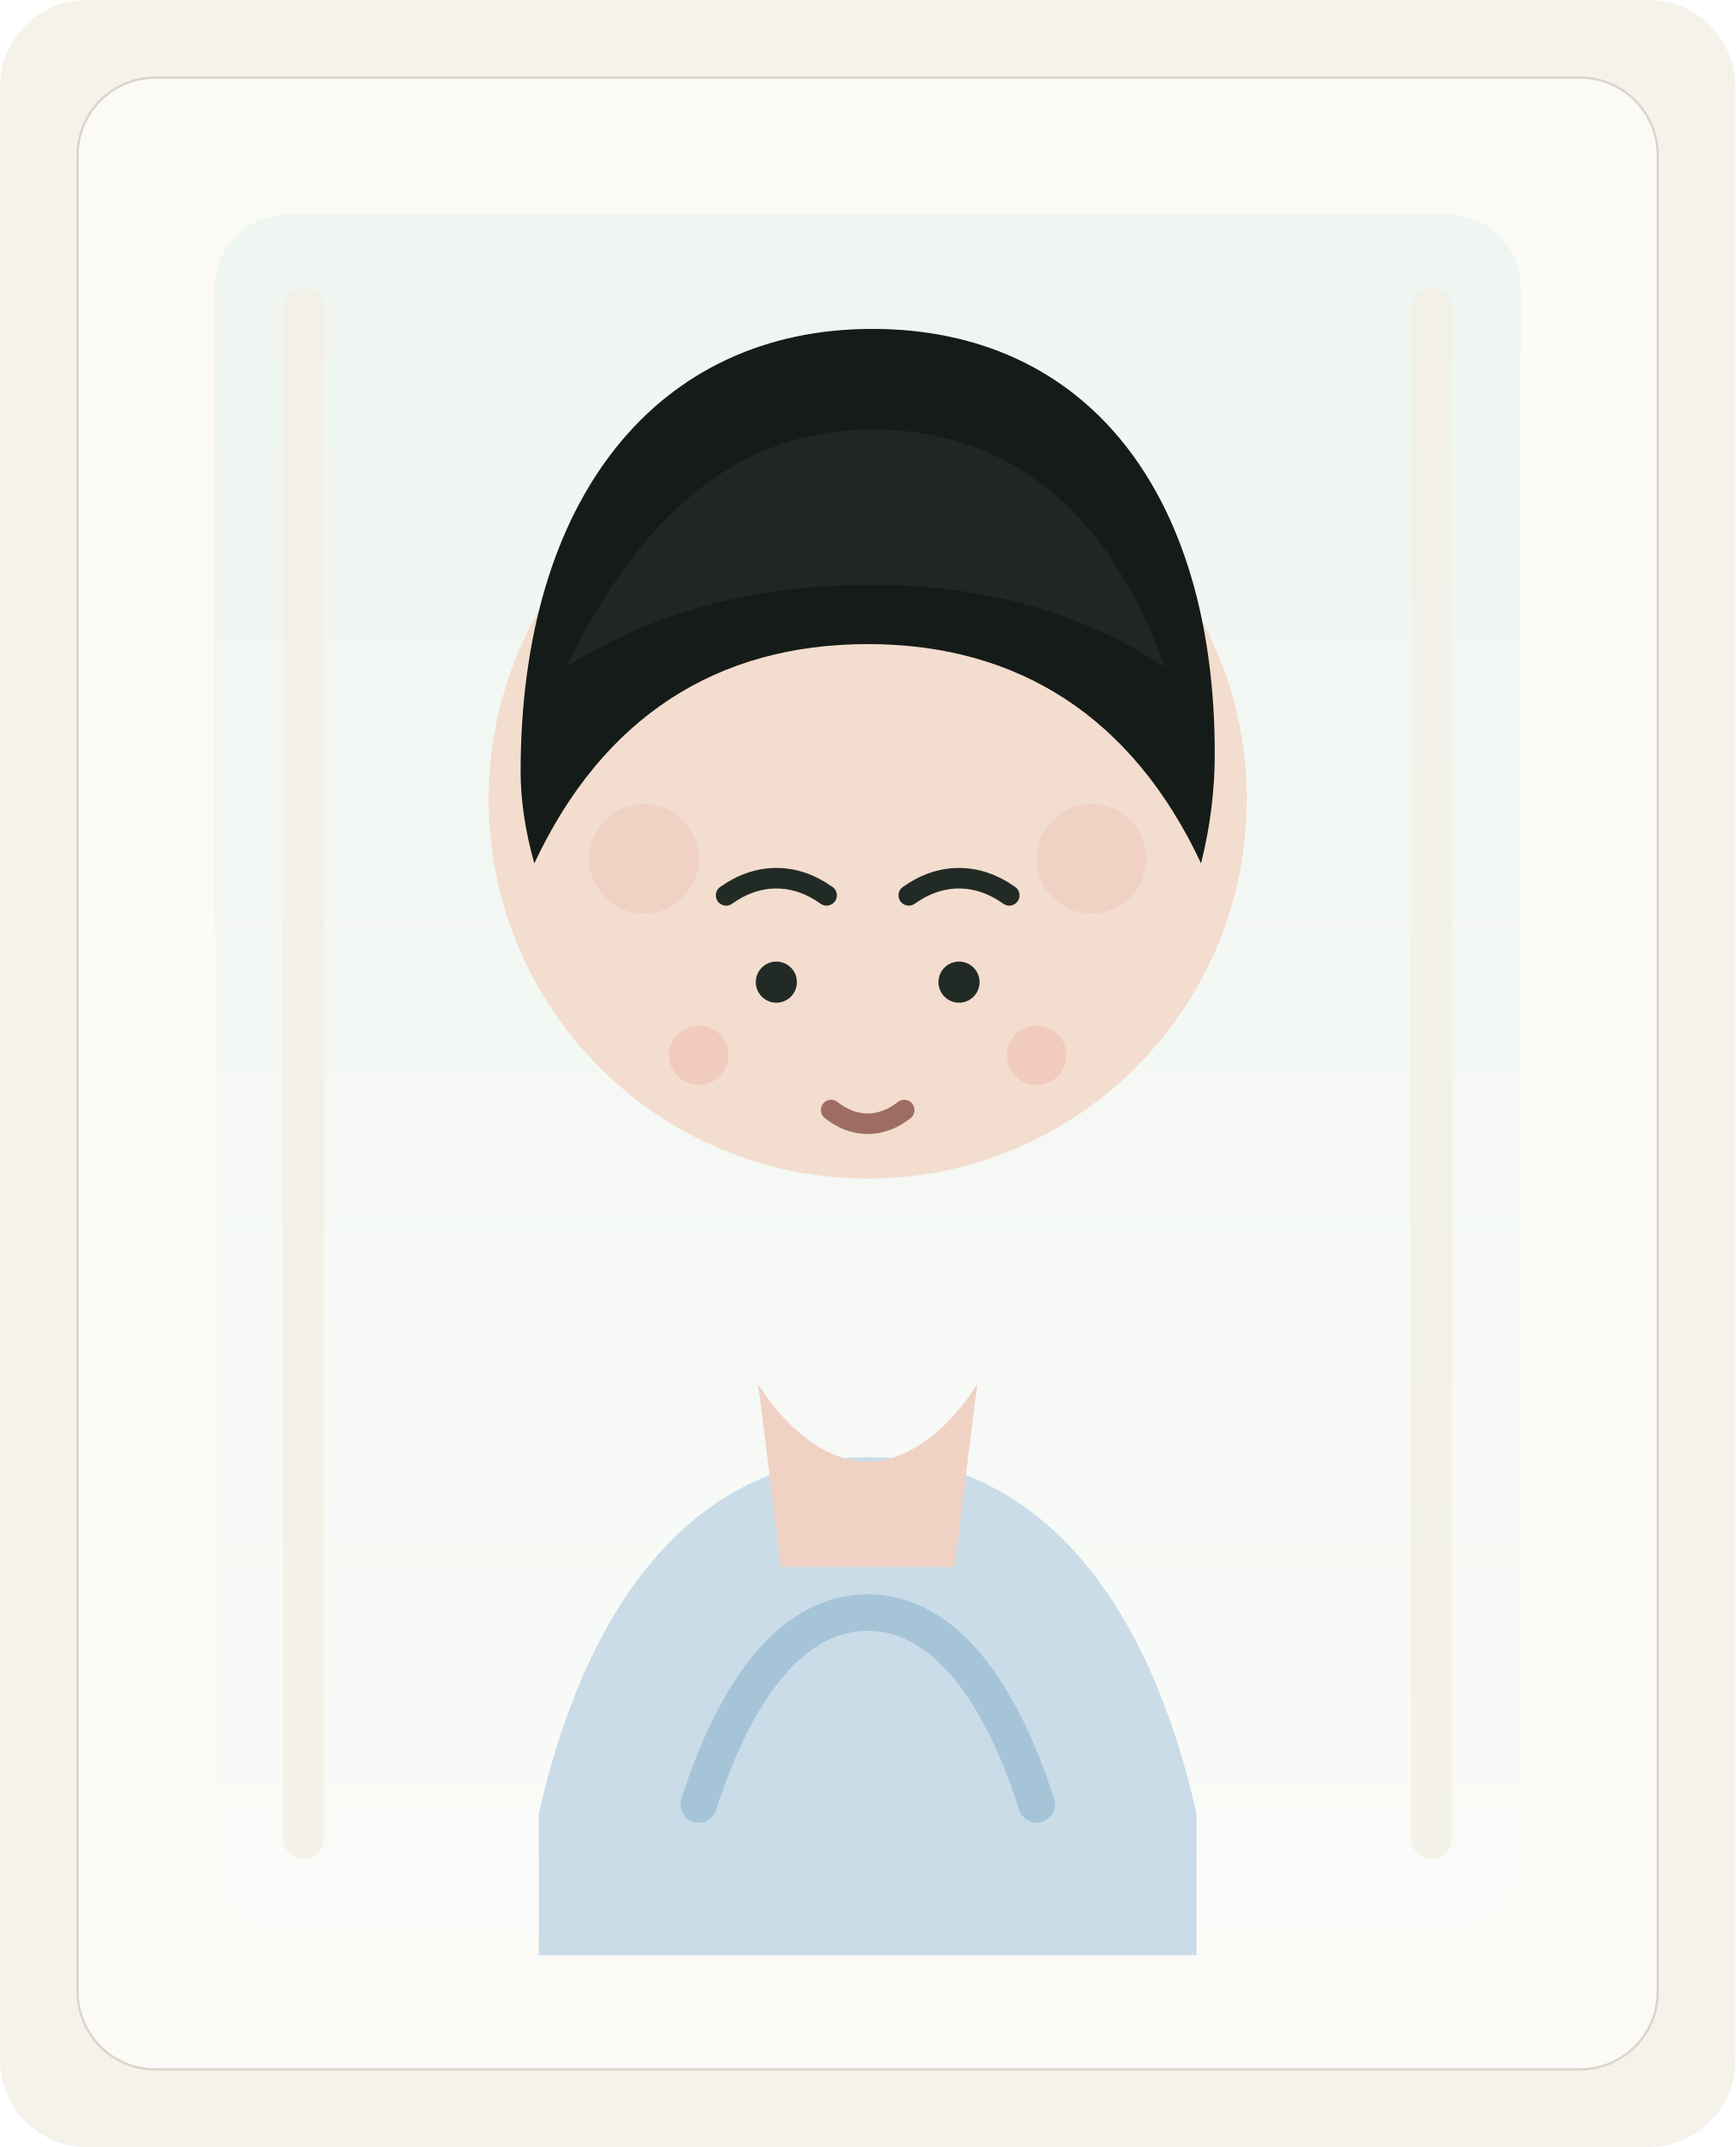
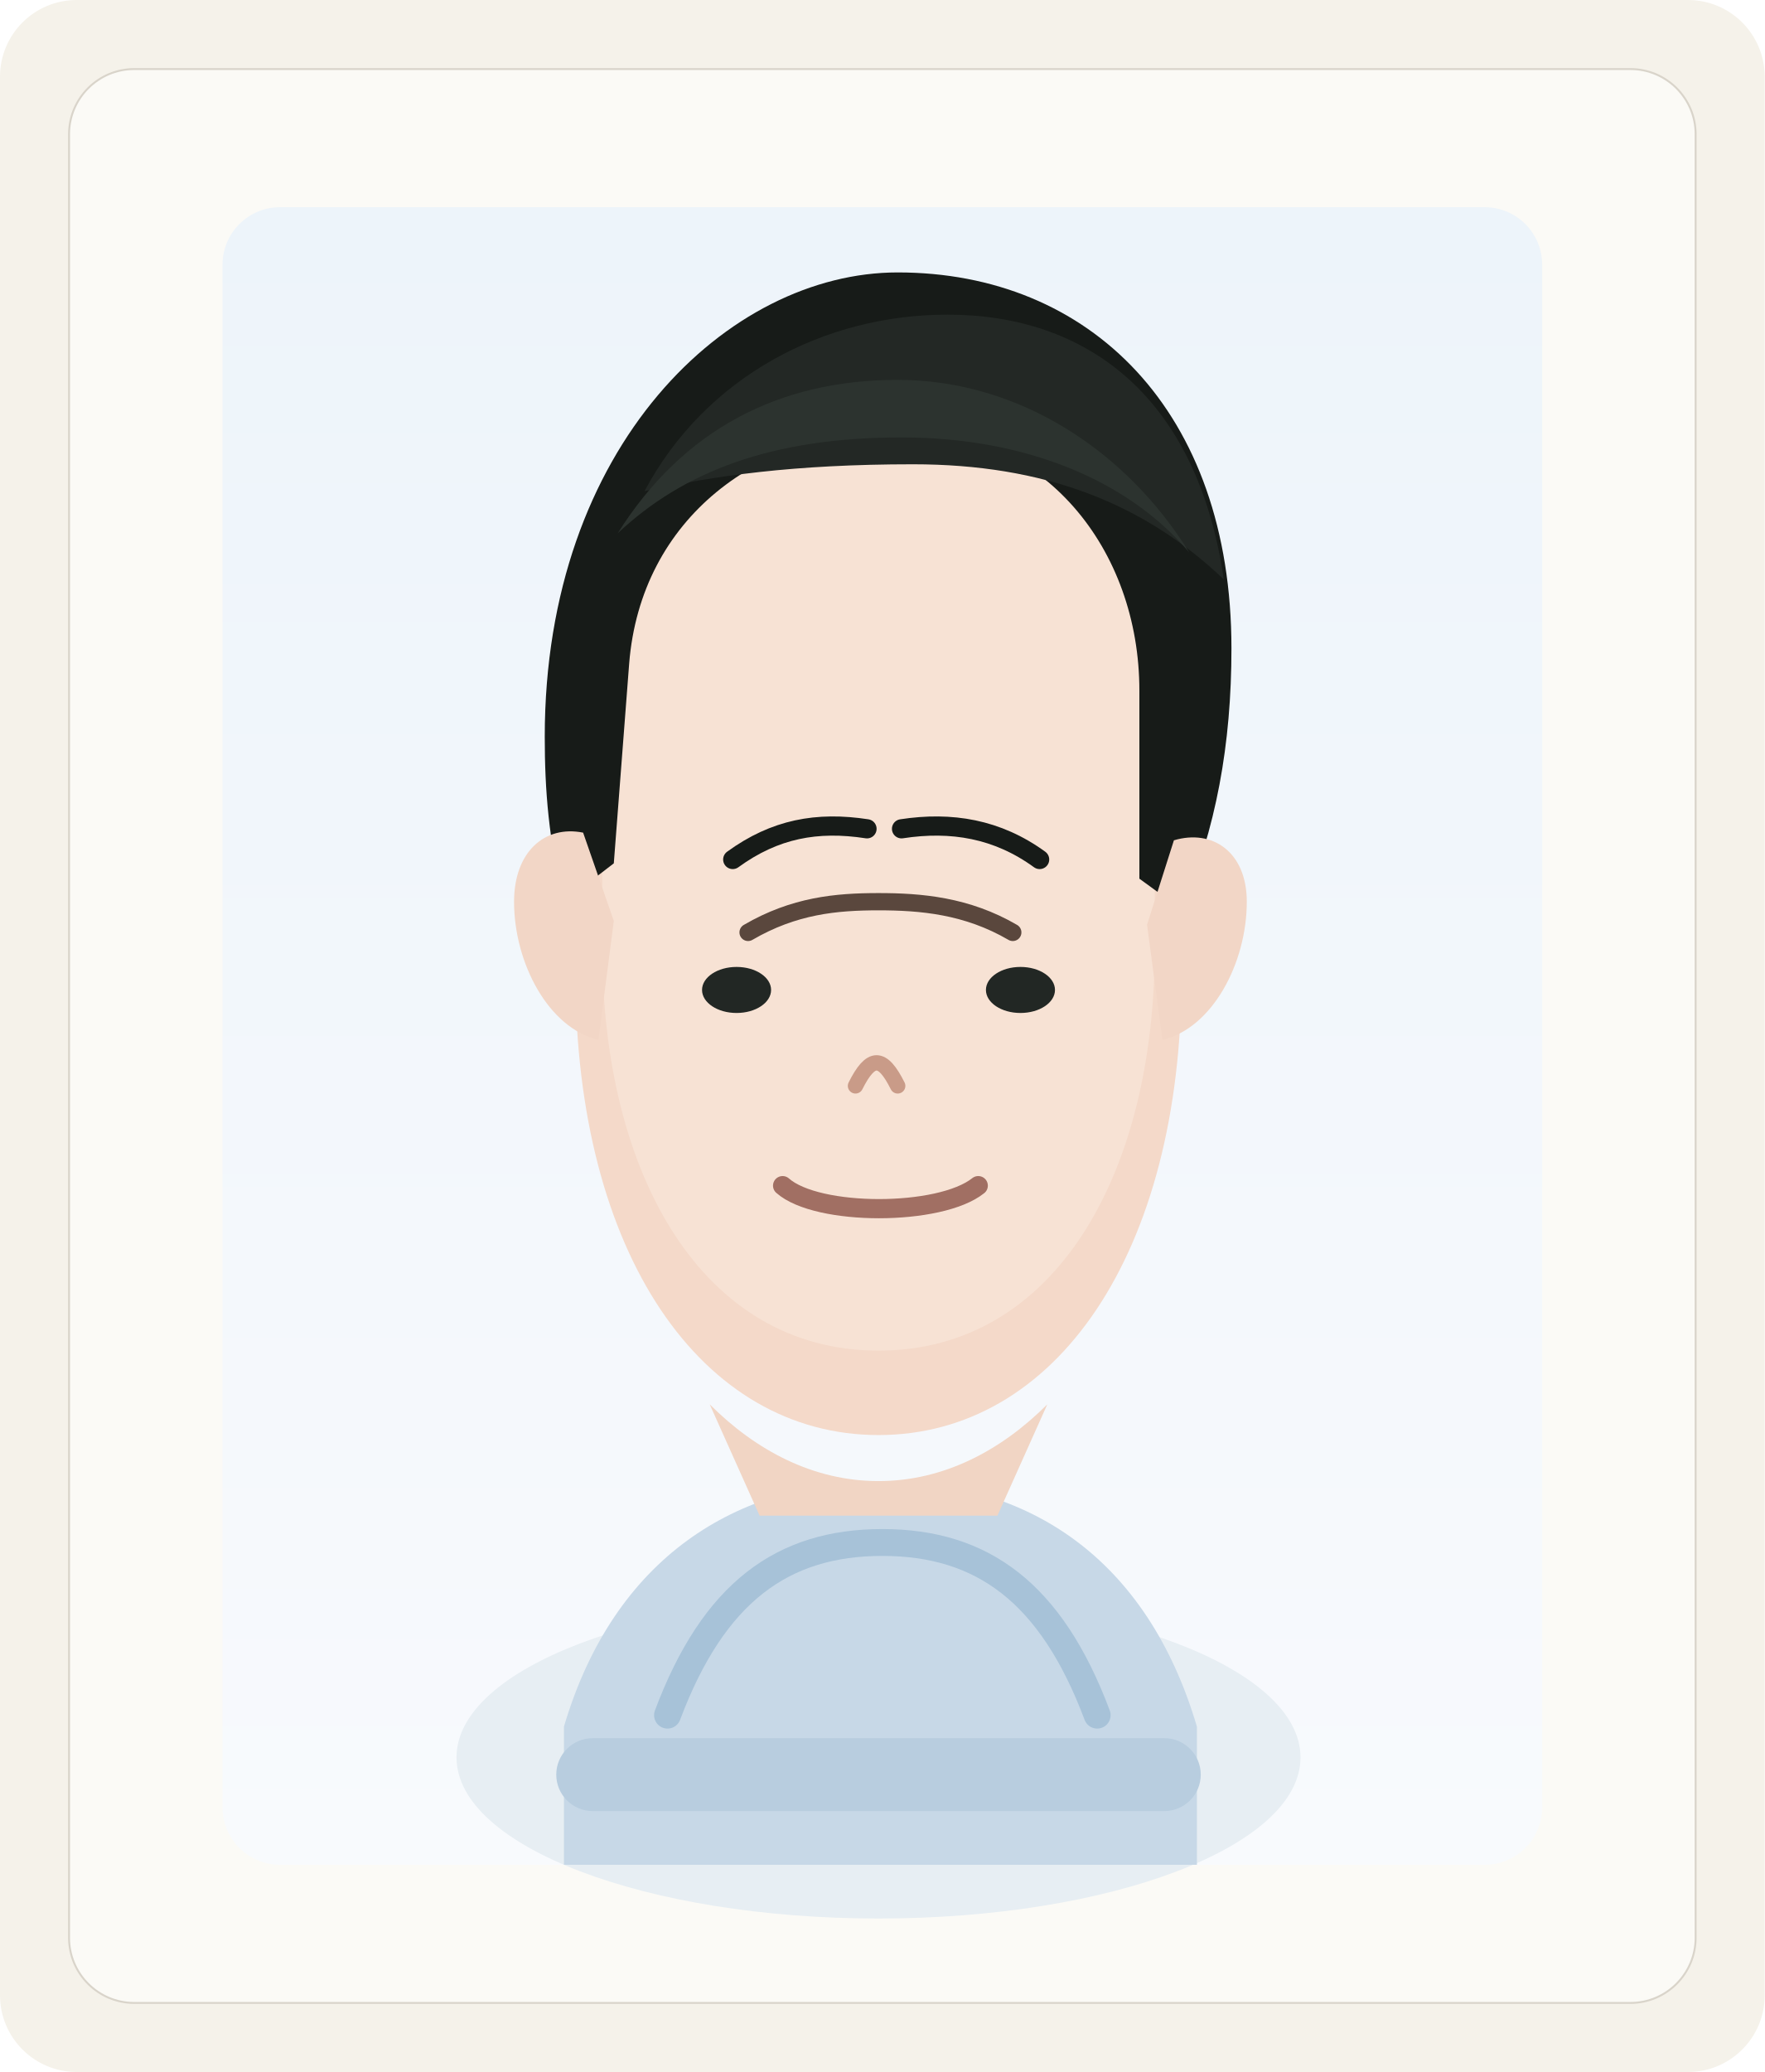
- <svg xmlns="http://www.w3.org/2000/svg" width="760" height="940" viewBox="0 0 760 940" fill="none">
-   <rect width="760" height="940" rx="38" fill="#F5F2EA" />
-   <rect x="34" y="34" width="692" height="872" rx="34" fill="#FBFAF6" stroke="#DAD5CB" />
-   <rect x="94" y="94" width="572" height="752" rx="32" fill="url(#bg)" />
-   <circle cx="380" cy="350" r="166" fill="#F3DDCE" />
-   <path d="M228 338C228 218 288 144 382 144C476 144 532 216 532 330C532 346 530 362 526 378C496 314 446 282 380 282C314 282 264 314 234 378C230 364 228 350 228 338Z" fill="#151B18" />
-   <path d="M248 292C282 222 326 188 382 188C442 188 486 224 510 292C474 268 430 256 382 256C330 256 286 268 248 292Z" fill="#202722" />
-   <circle cx="282" cy="376" r="24" fill="#F0D2C4" />
-   <circle cx="478" cy="376" r="24" fill="#F0D2C4" />
-   <path d="M318 392C332 382 348 382 362 392" stroke="#222A25" stroke-width="9" stroke-linecap="round" />
-   <path d="M398 392C412 382 428 382 442 392" stroke="#222A25" stroke-width="9" stroke-linecap="round" />
-   <circle cx="340" cy="430" r="9" fill="#222A25" />
-   <circle cx="420" cy="430" r="9" fill="#222A25" />
-   <path d="M364 486C374 494 386 494 396 486" stroke="#9E6D61" stroke-width="9" stroke-linecap="round" />
-   <circle cx="306" cy="462" r="13" fill="#EFBBAE" fill-opacity="0.55" />
-   <circle cx="454" cy="462" r="13" fill="#EFBBAE" fill-opacity="0.55" />
-   <path d="M236 794C260 688 314 638 380 638C446 638 500 688 524 794V856H236V794Z" fill="#C9DCE8" />
-   <path d="M306 790C324 734 350 706 380 706C410 706 436 734 454 790" stroke="#A6C4D8" stroke-width="16" stroke-linecap="round" />
-   <path d="M332 606C346 628 364 640 380 640C396 640 414 628 428 606L418 686H342L332 606Z" fill="#F0D2C4" />
-   <rect x="124" y="126" width="18" height="688" rx="9" fill="#F2EEE5" fill-opacity="0.8" />
-   <rect x="618" y="126" width="18" height="688" rx="9" fill="#F2EEE5" fill-opacity="0.8" />
+ <svg xmlns="http://www.w3.org/2000/svg" width="920" height="1080" viewBox="0 0 920 1080" fill="none">
+   <rect width="920" height="1080" rx="40" fill="#F5F2EA" />
+   <rect x="36" y="36" width="848" height="1008" rx="34" fill="#FBFAF6" stroke="#D9D4CA" />
+   <rect x="116" y="108" width="688" height="864" rx="30" fill="url(#bg)" />
+   <ellipse cx="458" cy="916" rx="220" ry="84" fill="#E7EEF3" />
+   <path d="M294 900C320 812 384 772 460 772C536 772 598 812 624 900V972H294V900Z" fill="#C7D8E7" />
+   <path d="M348 894C372 830 408 804 460 804C512 804 548 830 572 894" stroke="#A7C2D8" stroke-width="14" stroke-linecap="round" />
+   <path d="M300 392C300 260 372 180 458 180C544 180 616 260 616 392V508C616 654 550 748 458 748C366 748 300 654 300 508V392Z" fill="#F4D9C9" />
+   <path d="M314 394C314 276 386 208 458 208C530 208 602 276 602 394V494C602 612 550 704 458 704C366 704 314 612 314 494V394Z" fill="#F7E2D4" />
+   <path d="M284 384C284 232 380 142 468 142C568 142 642 214 642 338C642 388 634 432 616 474L594 458V360C594 286 544 224 470 224C396 224 334 270 328 346L320 450L294 470C286 438 284 412 284 384Z" fill="#171B18" />
+   <path d="M336 256C368 196 430 164 494 164C566 164 624 206 638 302C596 262 544 242 476 242C414 242 372 248 336 256Z" fill="#232825" />
+   <path d="M322 278C356 246 402 228 470 228C534 228 588 250 620 288C588 236 532 198 468 198C406 198 356 224 322 278Z" fill="#2C332F" />
+   <path d="M304 434C284 430 268 444 268 470C268 502 286 536 312 542L320 480L304 434Z" fill="#F2D6C6" />
+   <path d="M612 438C632 432 650 444 650 470C650 502 632 536 606 542L598 482L612 438Z" fill="#F2D6C6" />
+   <path d="M390 486C414 472 436 470 458 470C480 470 504 472 528 486" stroke="#5A473D" stroke-width="9" stroke-linecap="round" />
+   <ellipse cx="384" cy="516" rx="18" ry="12" fill="#222724" />
+   <ellipse cx="532" cy="516" rx="18" ry="12" fill="#222724" />
+   <path d="M446 566C454 550 460 550 468 566" stroke="#C99B88" stroke-width="8" stroke-linecap="round" />
+   <path d="M408 618C426 634 490 634 510 618" stroke="#A16F63" stroke-width="10" stroke-linecap="round" />
+   <path d="M382 448C404 432 426 428 452 432" stroke="#171B18" stroke-width="10" stroke-linecap="round" />
+   <path d="M470 432C496 428 520 432 542 448" stroke="#171B18" stroke-width="10" stroke-linecap="round" />
+   <path d="M370 732C394 756 424 772 458 772C492 772 522 756 546 732L520 790H396L370 732Z" fill="#F1D5C4" />
+   <rect x="290" y="906" width="336" height="38" rx="19" fill="#B8CDDF" />
  <defs>
-     <linearGradient id="bg" x1="380" y1="94" x2="380" y2="846" gradientUnits="userSpaceOnUse">
-       <stop stop-color="#EFF5F1" />
-       <stop offset="1" stop-color="#FAFBF8" />
+     <linearGradient id="bg" x1="460" y1="108" x2="460" y2="972" gradientUnits="userSpaceOnUse">
+       <stop stop-color="#EDF4FA" />
+       <stop offset="1" stop-color="#F8FAFD" />
    </linearGradient>
  </defs>
</svg>
